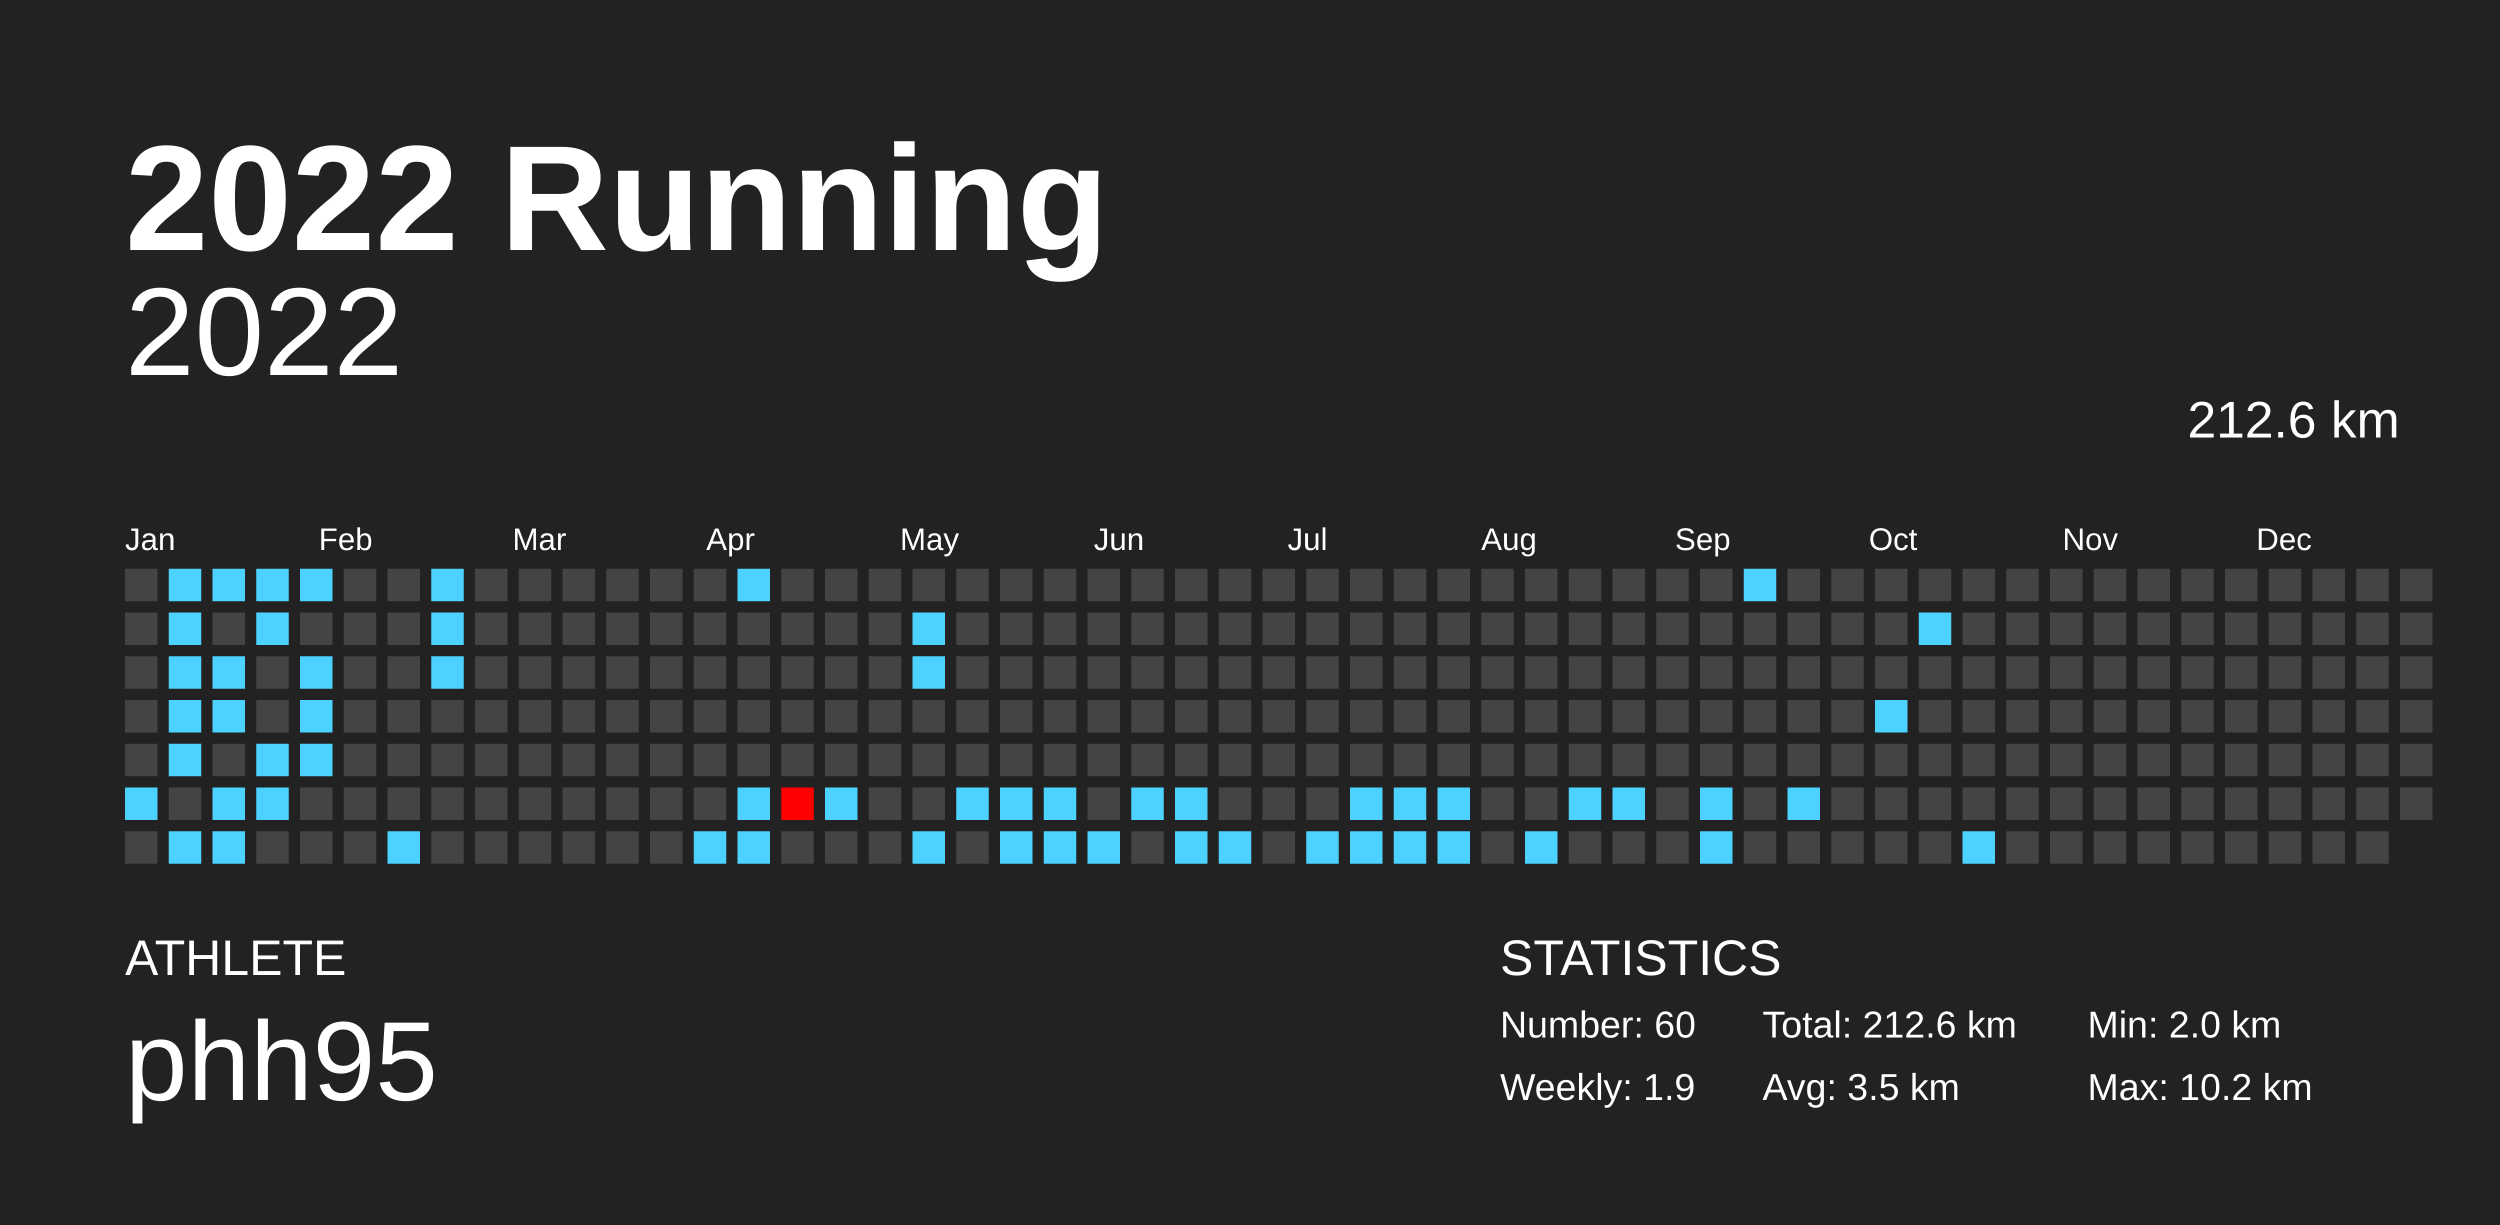
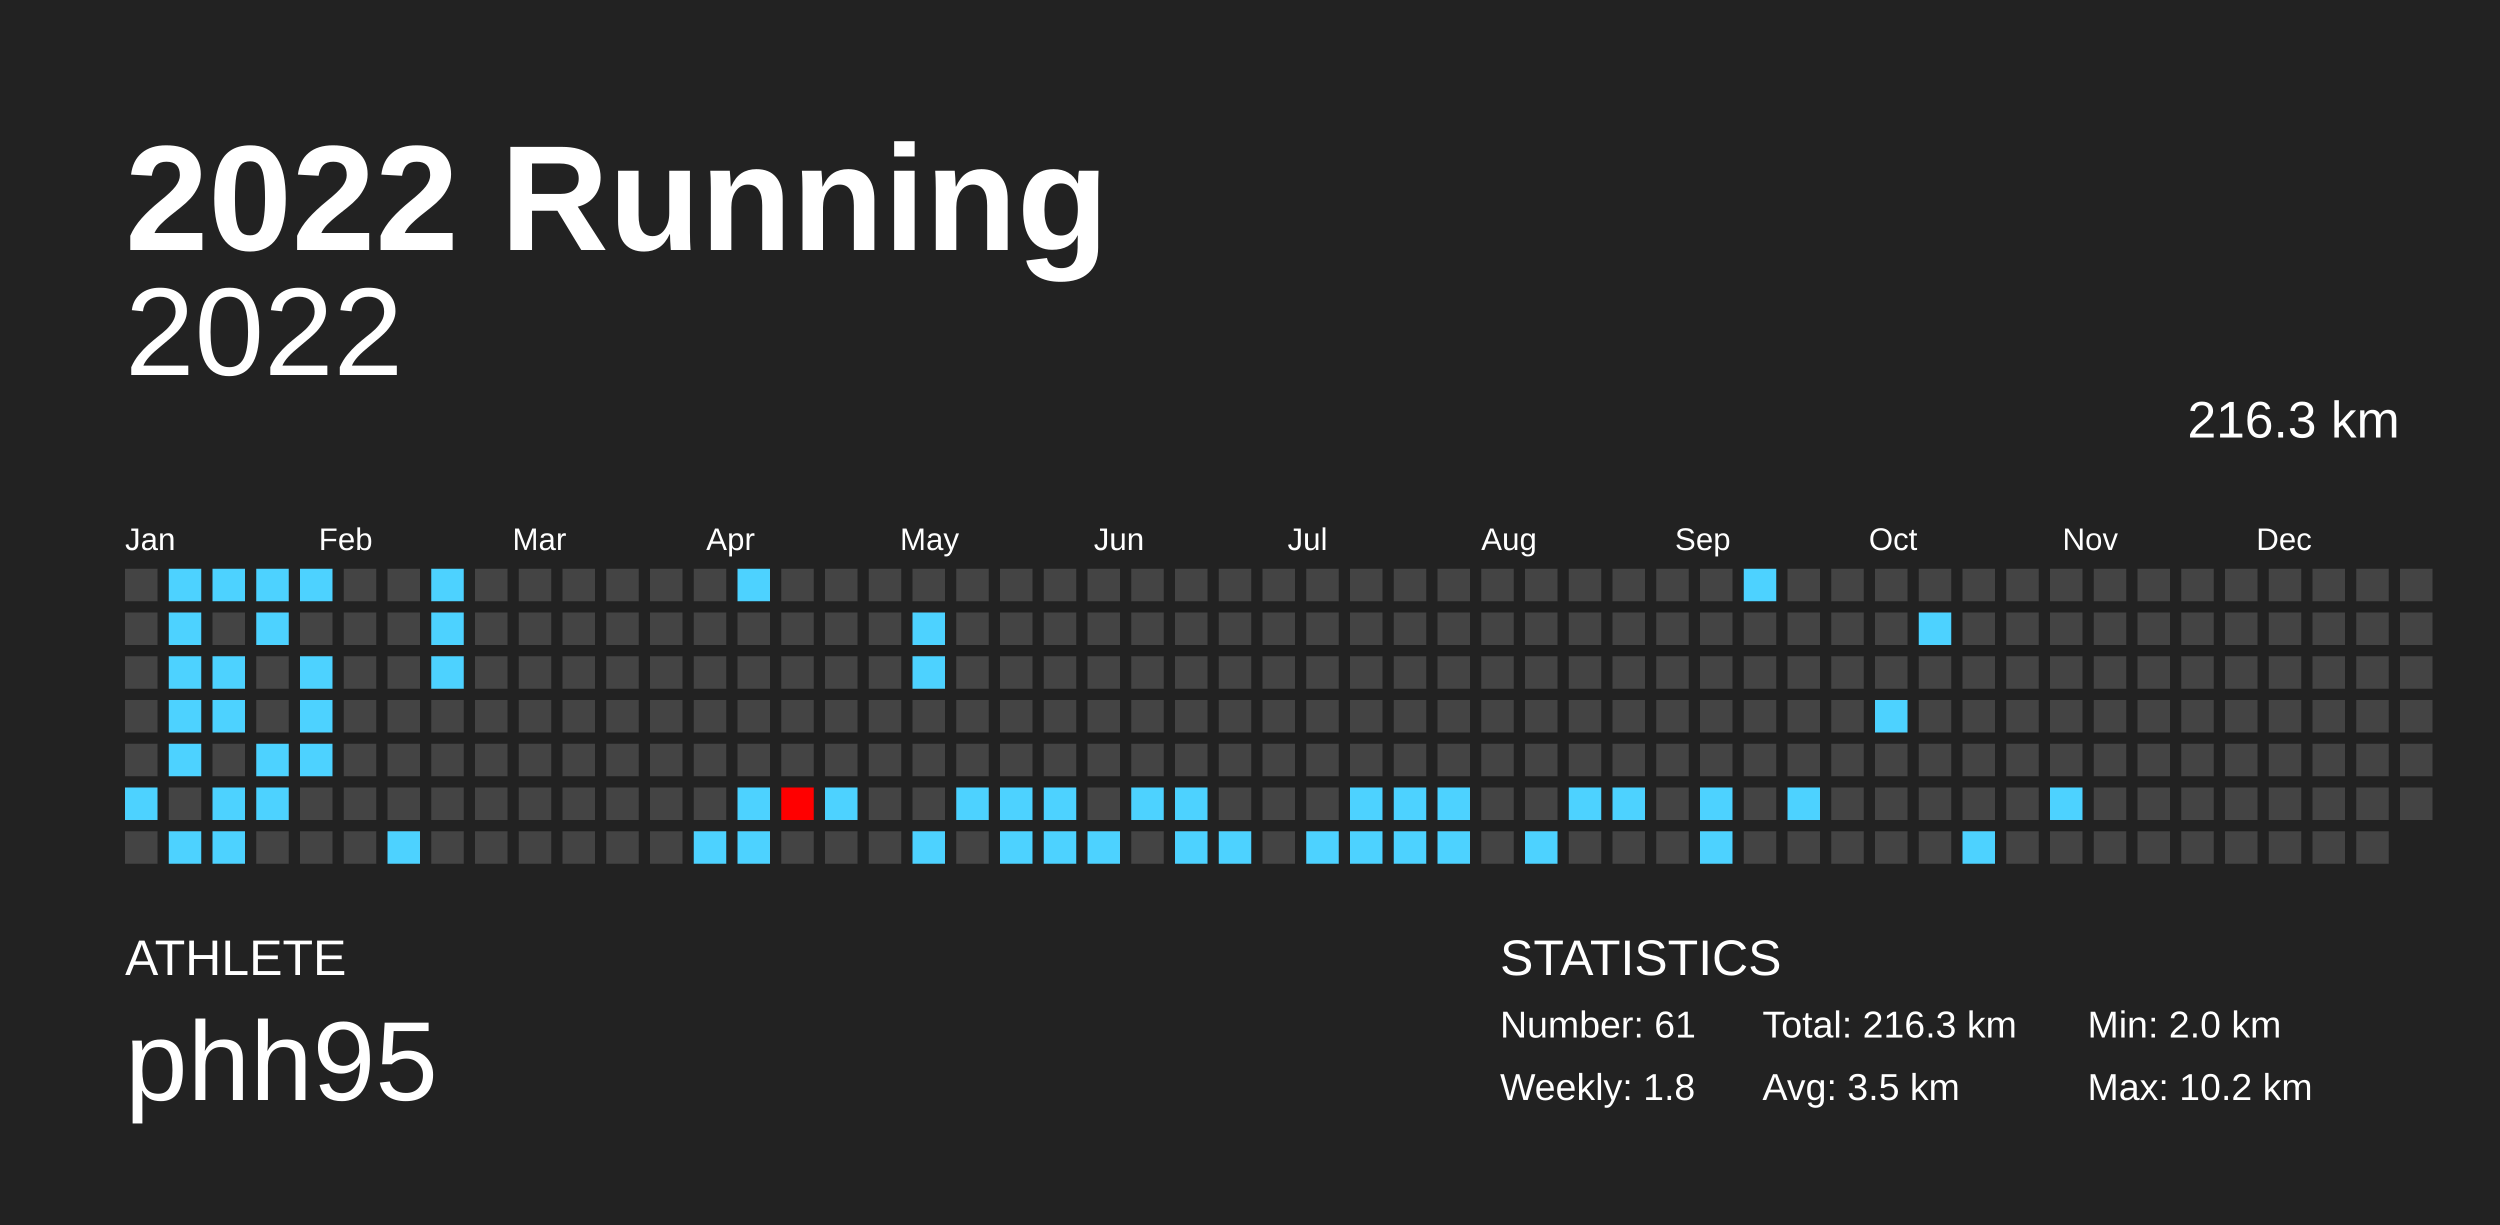
<svg xmlns="http://www.w3.org/2000/svg" baseProfile="full" height="98mm" version="1.1" viewBox="0,0,200,98" width="200mm">
  <defs />
  <rect fill="#222222" height="98" width="200" x="0" y="0" />
  <text fill="#FFFFFF" style="font-size:12px; font-family:Arial; font-weight:bold;" x="10" y="20">2022 Running</text>
  <text fill="#FFFFFF" style="font-size:4px; font-family:Arial" x="10" y="78">ATHLETE</text>
  <text fill="#FFFFFF" style="font-size:9px; font-family:Arial" x="10" y="88">phh95</text>
  <text fill="#FFFFFF" style="font-size:4px; font-family:Arial" x="120" y="78">STATISTICS</text>
-   <text fill="#FFFFFF" style="font-size:3px; font-family:Arial" x="120" y="83">Number: 60</text>
-   <text fill="#FFFFFF" style="font-size:3px; font-family:Arial" x="120" y="88">Weekly: 1.9</text>
-   <text fill="#FFFFFF" style="font-size:3px; font-family:Arial" x="141" y="83">Total: 212.6 km</text>
+   <text fill="#FFFFFF" style="font-size:3px; font-family:Arial" x="120" y="83">Number: 61</text>
+   <text fill="#FFFFFF" style="font-size:3px; font-family:Arial" x="120" y="88">Weekly: 1.8</text>
+   <text fill="#FFFFFF" style="font-size:3px; font-family:Arial" x="141" y="83">Total: 216.3 km</text>
  <text fill="#FFFFFF" style="font-size:3px; font-family:Arial" x="141" y="88">Avg: 3.5 km</text>
  <text fill="#FFFFFF" style="font-size:3px; font-family:Arial" x="167" y="83">Min: 2.0 km</text>
  <text fill="#FFFFFF" style="font-size:3px; font-family:Arial" x="167" y="88">Max: 10.2 km</text>
  <text alignment-baseline="hanging" fill="#FFFFFF" style="font-size:10.0px; font-family:Arial;" x="10" y="30">2022</text>
-   <text alignment-baseline="hanging" fill="#FFFFFF" style="font-size:4.125px; font-family:Arial;" x="175" y="35">212.6 km</text>
+   <text alignment-baseline="hanging" fill="#FFFFFF" style="font-size:4.125px; font-family:Arial;" x="175" y="35">216.3 km</text>
  <text fill="#FFFFFF" style="font-size:2.5px; font-family:Arial" x="10.0" y="44">Jan</text>
  <text fill="#FFFFFF" style="font-size:2.5px; font-family:Arial" x="25.5" y="44">Feb</text>
  <text fill="#FFFFFF" style="font-size:2.5px; font-family:Arial" x="41.0" y="44">Mar</text>
  <text fill="#FFFFFF" style="font-size:2.5px; font-family:Arial" x="56.5" y="44">Apr</text>
  <text fill="#FFFFFF" style="font-size:2.5px; font-family:Arial" x="72.0" y="44">May</text>
  <text fill="#FFFFFF" style="font-size:2.5px; font-family:Arial" x="87.5" y="44">Jun</text>
  <text fill="#FFFFFF" style="font-size:2.5px; font-family:Arial" x="103.0" y="44">Jul</text>
  <text fill="#FFFFFF" style="font-size:2.5px; font-family:Arial" x="118.5" y="44">Aug</text>
  <text fill="#FFFFFF" style="font-size:2.5px; font-family:Arial" x="134.0" y="44">Sep</text>
  <text fill="#FFFFFF" style="font-size:2.5px; font-family:Arial" x="149.5" y="44">Oct</text>
  <text fill="#FFFFFF" style="font-size:2.5px; font-family:Arial" x="165.0" y="44">Nov</text>
  <text fill="#FFFFFF" style="font-size:2.5px; font-family:Arial" x="180.5" y="44">Dec</text>
  <rect fill="#444444" height="2.6" width="2.6" x="10.0" y="45.5" />
  <rect fill="#444444" height="2.6" width="2.6" x="10.0" y="49.0" />
  <rect fill="#444444" height="2.6" width="2.6" x="10.0" y="52.5" />
  <rect fill="#444444" height="2.6" width="2.6" x="10.0" y="56.0" />
  <rect fill="#444444" height="2.6" width="2.6" x="10.0" y="59.5" />
  <rect fill="#4dd2ff" height="2.6" width="2.6" x="10.0" y="63.0" />
  <rect fill="#444444" height="2.6" width="2.6" x="10.0" y="66.5" />
  <rect fill="#4dd2ff" height="2.6" width="2.6" x="13.5" y="45.5" />
  <rect fill="#4dd2ff" height="2.6" width="2.6" x="13.5" y="49.0" />
  <rect fill="#4dd2ff" height="2.6" width="2.6" x="13.5" y="52.5" />
  <rect fill="#4dd2ff" height="2.6" width="2.6" x="13.5" y="56.0" />
  <rect fill="#4dd2ff" height="2.6" width="2.6" x="13.5" y="59.5" />
  <rect fill="#444444" height="2.6" width="2.6" x="13.5" y="63.0" />
  <rect fill="#4dd2ff" height="2.6" width="2.6" x="13.5" y="66.5" />
  <rect fill="#4dd2ff" height="2.6" width="2.6" x="17.0" y="45.5" />
  <rect fill="#444444" height="2.6" width="2.6" x="17.0" y="49.0" />
  <rect fill="#4dd2ff" height="2.6" width="2.6" x="17.0" y="52.5" />
  <rect fill="#4dd2ff" height="2.6" width="2.6" x="17.0" y="56.0" />
  <rect fill="#444444" height="2.6" width="2.6" x="17.0" y="59.5" />
  <rect fill="#4dd2ff" height="2.6" width="2.6" x="17.0" y="63.0" />
  <rect fill="#4dd2ff" height="2.6" width="2.6" x="17.0" y="66.5" />
  <rect fill="#4dd2ff" height="2.6" width="2.6" x="20.5" y="45.5" />
  <rect fill="#4dd2ff" height="2.6" width="2.6" x="20.5" y="49.0" />
  <rect fill="#444444" height="2.6" width="2.6" x="20.5" y="52.5" />
  <rect fill="#444444" height="2.6" width="2.6" x="20.5" y="56.0" />
  <rect fill="#4dd2ff" height="2.6" width="2.6" x="20.5" y="59.5" />
  <rect fill="#4dd2ff" height="2.6" width="2.6" x="20.5" y="63.0" />
  <rect fill="#444444" height="2.6" width="2.6" x="20.5" y="66.5" />
  <rect fill="#4dd2ff" height="2.6" width="2.6" x="24.0" y="45.5" />
  <rect fill="#444444" height="2.6" width="2.6" x="24.0" y="49.0" />
  <rect fill="#4dd2ff" height="2.6" width="2.6" x="24.0" y="52.5" />
  <rect fill="#4dd2ff" height="2.6" width="2.6" x="24.0" y="56.0" />
  <rect fill="#4dd2ff" height="2.6" width="2.6" x="24.0" y="59.5" />
  <rect fill="#444444" height="2.6" width="2.6" x="24.0" y="63.0" />
  <rect fill="#444444" height="2.6" width="2.6" x="24.0" y="66.5" />
  <rect fill="#444444" height="2.6" width="2.6" x="27.5" y="45.5" />
  <rect fill="#444444" height="2.6" width="2.6" x="27.5" y="49.0" />
  <rect fill="#444444" height="2.6" width="2.6" x="27.5" y="52.5" />
  <rect fill="#444444" height="2.6" width="2.6" x="27.5" y="56.0" />
  <rect fill="#444444" height="2.6" width="2.6" x="27.5" y="59.5" />
  <rect fill="#444444" height="2.6" width="2.6" x="27.5" y="63.0" />
  <rect fill="#444444" height="2.6" width="2.6" x="27.5" y="66.5" />
  <rect fill="#444444" height="2.6" width="2.6" x="31.0" y="45.5" />
  <rect fill="#444444" height="2.6" width="2.6" x="31.0" y="49.0" />
  <rect fill="#444444" height="2.6" width="2.6" x="31.0" y="52.5" />
  <rect fill="#444444" height="2.6" width="2.6" x="31.0" y="56.0" />
  <rect fill="#444444" height="2.6" width="2.6" x="31.0" y="59.5" />
  <rect fill="#444444" height="2.6" width="2.6" x="31.0" y="63.0" />
  <rect fill="#4dd2ff" height="2.6" width="2.6" x="31.0" y="66.5" />
  <rect fill="#4dd2ff" height="2.6" width="2.6" x="34.5" y="45.5" />
  <rect fill="#4dd2ff" height="2.6" width="2.6" x="34.5" y="49.0" />
  <rect fill="#4dd2ff" height="2.6" width="2.6" x="34.5" y="52.5" />
  <rect fill="#444444" height="2.6" width="2.6" x="34.5" y="56.0" />
  <rect fill="#444444" height="2.6" width="2.6" x="34.5" y="59.5" />
  <rect fill="#444444" height="2.6" width="2.6" x="34.5" y="63.0" />
  <rect fill="#444444" height="2.6" width="2.6" x="34.5" y="66.5" />
  <rect fill="#444444" height="2.6" width="2.6" x="38.0" y="45.5" />
  <rect fill="#444444" height="2.6" width="2.6" x="38.0" y="49.0" />
  <rect fill="#444444" height="2.6" width="2.6" x="38.0" y="52.5" />
  <rect fill="#444444" height="2.6" width="2.6" x="38.0" y="56.0" />
  <rect fill="#444444" height="2.6" width="2.6" x="38.0" y="59.5" />
  <rect fill="#444444" height="2.6" width="2.6" x="38.0" y="63.0" />
  <rect fill="#444444" height="2.6" width="2.6" x="38.0" y="66.5" />
  <rect fill="#444444" height="2.6" width="2.6" x="41.5" y="45.5" />
  <rect fill="#444444" height="2.6" width="2.6" x="41.5" y="49.0" />
  <rect fill="#444444" height="2.6" width="2.6" x="41.5" y="52.5" />
  <rect fill="#444444" height="2.6" width="2.6" x="41.5" y="56.0" />
  <rect fill="#444444" height="2.6" width="2.6" x="41.5" y="59.5" />
  <rect fill="#444444" height="2.6" width="2.6" x="41.5" y="63.0" />
  <rect fill="#444444" height="2.6" width="2.6" x="41.5" y="66.5" />
  <rect fill="#444444" height="2.6" width="2.6" x="45.0" y="45.5" />
  <rect fill="#444444" height="2.6" width="2.6" x="45.0" y="49.0" />
  <rect fill="#444444" height="2.6" width="2.6" x="45.0" y="52.5" />
  <rect fill="#444444" height="2.6" width="2.6" x="45.0" y="56.0" />
  <rect fill="#444444" height="2.6" width="2.6" x="45.0" y="59.5" />
  <rect fill="#444444" height="2.6" width="2.6" x="45.0" y="63.0" />
  <rect fill="#444444" height="2.6" width="2.6" x="45.0" y="66.5" />
  <rect fill="#444444" height="2.6" width="2.6" x="48.5" y="45.5" />
  <rect fill="#444444" height="2.6" width="2.6" x="48.5" y="49.0" />
  <rect fill="#444444" height="2.6" width="2.6" x="48.5" y="52.5" />
  <rect fill="#444444" height="2.6" width="2.6" x="48.5" y="56.0" />
  <rect fill="#444444" height="2.6" width="2.6" x="48.5" y="59.5" />
  <rect fill="#444444" height="2.6" width="2.6" x="48.5" y="63.0" />
  <rect fill="#444444" height="2.6" width="2.6" x="48.5" y="66.5" />
  <rect fill="#444444" height="2.6" width="2.6" x="52.0" y="45.5" />
  <rect fill="#444444" height="2.6" width="2.6" x="52.0" y="49.0" />
  <rect fill="#444444" height="2.6" width="2.6" x="52.0" y="52.5" />
  <rect fill="#444444" height="2.6" width="2.6" x="52.0" y="56.0" />
  <rect fill="#444444" height="2.6" width="2.6" x="52.0" y="59.5" />
  <rect fill="#444444" height="2.6" width="2.6" x="52.0" y="63.0" />
  <rect fill="#444444" height="2.6" width="2.6" x="52.0" y="66.5" />
  <rect fill="#444444" height="2.6" width="2.6" x="55.5" y="45.5" />
  <rect fill="#444444" height="2.6" width="2.6" x="55.5" y="49.0" />
  <rect fill="#444444" height="2.6" width="2.6" x="55.5" y="52.5" />
  <rect fill="#444444" height="2.6" width="2.6" x="55.5" y="56.0" />
  <rect fill="#444444" height="2.6" width="2.6" x="55.5" y="59.5" />
  <rect fill="#444444" height="2.6" width="2.6" x="55.5" y="63.0" />
  <rect fill="#4dd2ff" height="2.6" width="2.6" x="55.5" y="66.5" />
  <rect fill="#4dd2ff" height="2.6" width="2.6" x="59.0" y="45.5" />
  <rect fill="#444444" height="2.6" width="2.6" x="59.0" y="49.0" />
  <rect fill="#444444" height="2.6" width="2.6" x="59.0" y="52.5" />
  <rect fill="#444444" height="2.6" width="2.6" x="59.0" y="56.0" />
  <rect fill="#444444" height="2.6" width="2.6" x="59.0" y="59.5" />
  <rect fill="#4dd2ff" height="2.6" width="2.6" x="59.0" y="63.0" />
  <rect fill="#4dd2ff" height="2.6" width="2.6" x="59.0" y="66.5" />
  <rect fill="#444444" height="2.6" width="2.6" x="62.5" y="45.5" />
  <rect fill="#444444" height="2.6" width="2.6" x="62.5" y="49.0" />
  <rect fill="#444444" height="2.6" width="2.6" x="62.5" y="52.5" />
  <rect fill="#444444" height="2.6" width="2.6" x="62.5" y="56.0" />
  <rect fill="#444444" height="2.6" width="2.6" x="62.5" y="59.5" />
  <rect fill="#ff0000" height="2.6" width="2.6" x="62.5" y="63.0" />
  <rect fill="#444444" height="2.6" width="2.6" x="62.5" y="66.5" />
  <rect fill="#444444" height="2.6" width="2.6" x="66.0" y="45.5" />
  <rect fill="#444444" height="2.6" width="2.6" x="66.0" y="49.0" />
  <rect fill="#444444" height="2.6" width="2.6" x="66.0" y="52.5" />
  <rect fill="#444444" height="2.6" width="2.6" x="66.0" y="56.0" />
  <rect fill="#444444" height="2.6" width="2.6" x="66.0" y="59.5" />
  <rect fill="#4dd2ff" height="2.6" width="2.6" x="66.0" y="63.0" />
  <rect fill="#444444" height="2.6" width="2.6" x="66.0" y="66.5" />
  <rect fill="#444444" height="2.6" width="2.6" x="69.5" y="45.5" />
  <rect fill="#444444" height="2.6" width="2.6" x="69.5" y="49.0" />
  <rect fill="#444444" height="2.6" width="2.6" x="69.5" y="52.5" />
  <rect fill="#444444" height="2.6" width="2.6" x="69.5" y="56.0" />
  <rect fill="#444444" height="2.6" width="2.6" x="69.5" y="59.5" />
  <rect fill="#444444" height="2.6" width="2.6" x="69.5" y="63.0" />
  <rect fill="#444444" height="2.6" width="2.6" x="69.5" y="66.5" />
  <rect fill="#444444" height="2.6" width="2.6" x="73.0" y="45.5" />
  <rect fill="#4dd2ff" height="2.6" width="2.6" x="73.0" y="49.0" />
  <rect fill="#4dd2ff" height="2.6" width="2.6" x="73.0" y="52.5" />
  <rect fill="#444444" height="2.6" width="2.6" x="73.0" y="56.0" />
  <rect fill="#444444" height="2.6" width="2.6" x="73.0" y="59.5" />
  <rect fill="#444444" height="2.6" width="2.6" x="73.0" y="63.0" />
  <rect fill="#4dd2ff" height="2.6" width="2.6" x="73.0" y="66.5" />
  <rect fill="#444444" height="2.6" width="2.6" x="76.5" y="45.5" />
  <rect fill="#444444" height="2.6" width="2.6" x="76.5" y="49.0" />
  <rect fill="#444444" height="2.6" width="2.6" x="76.5" y="52.5" />
  <rect fill="#444444" height="2.6" width="2.6" x="76.5" y="56.0" />
  <rect fill="#444444" height="2.6" width="2.6" x="76.5" y="59.5" />
  <rect fill="#4dd2ff" height="2.6" width="2.6" x="76.5" y="63.0" />
  <rect fill="#444444" height="2.6" width="2.6" x="76.5" y="66.5" />
  <rect fill="#444444" height="2.6" width="2.6" x="80.0" y="45.5" />
  <rect fill="#444444" height="2.6" width="2.6" x="80.0" y="49.0" />
  <rect fill="#444444" height="2.6" width="2.6" x="80.0" y="52.5" />
  <rect fill="#444444" height="2.6" width="2.6" x="80.0" y="56.0" />
  <rect fill="#444444" height="2.6" width="2.6" x="80.0" y="59.5" />
  <rect fill="#4dd2ff" height="2.6" width="2.6" x="80.0" y="63.0" />
  <rect fill="#4dd2ff" height="2.6" width="2.6" x="80.0" y="66.5" />
  <rect fill="#444444" height="2.6" width="2.6" x="83.5" y="45.5" />
  <rect fill="#444444" height="2.6" width="2.6" x="83.5" y="49.0" />
  <rect fill="#444444" height="2.6" width="2.6" x="83.5" y="52.5" />
  <rect fill="#444444" height="2.6" width="2.6" x="83.5" y="56.0" />
  <rect fill="#444444" height="2.6" width="2.6" x="83.5" y="59.5" />
  <rect fill="#4dd2ff" height="2.6" width="2.6" x="83.5" y="63.0" />
  <rect fill="#4dd2ff" height="2.6" width="2.6" x="83.5" y="66.5" />
  <rect fill="#444444" height="2.6" width="2.6" x="87.0" y="45.5" />
  <rect fill="#444444" height="2.6" width="2.6" x="87.0" y="49.0" />
  <rect fill="#444444" height="2.6" width="2.6" x="87.0" y="52.5" />
  <rect fill="#444444" height="2.6" width="2.6" x="87.0" y="56.0" />
  <rect fill="#444444" height="2.6" width="2.6" x="87.0" y="59.5" />
  <rect fill="#444444" height="2.6" width="2.6" x="87.0" y="63.0" />
  <rect fill="#4dd2ff" height="2.6" width="2.6" x="87.0" y="66.5" />
  <rect fill="#444444" height="2.6" width="2.6" x="90.5" y="45.5" />
  <rect fill="#444444" height="2.6" width="2.6" x="90.5" y="49.0" />
  <rect fill="#444444" height="2.6" width="2.6" x="90.5" y="52.5" />
  <rect fill="#444444" height="2.6" width="2.6" x="90.5" y="56.0" />
  <rect fill="#444444" height="2.6" width="2.6" x="90.5" y="59.5" />
  <rect fill="#4dd2ff" height="2.6" width="2.6" x="90.5" y="63.0" />
  <rect fill="#444444" height="2.6" width="2.6" x="90.5" y="66.5" />
  <rect fill="#444444" height="2.6" width="2.6" x="94.0" y="45.5" />
  <rect fill="#444444" height="2.6" width="2.6" x="94.0" y="49.0" />
  <rect fill="#444444" height="2.6" width="2.6" x="94.0" y="52.5" />
  <rect fill="#444444" height="2.6" width="2.6" x="94.0" y="56.0" />
  <rect fill="#444444" height="2.6" width="2.6" x="94.0" y="59.5" />
  <rect fill="#4dd2ff" height="2.6" width="2.6" x="94.0" y="63.0" />
  <rect fill="#4dd2ff" height="2.6" width="2.6" x="94.0" y="66.5" />
  <rect fill="#444444" height="2.6" width="2.6" x="97.5" y="45.5" />
  <rect fill="#444444" height="2.6" width="2.6" x="97.5" y="49.0" />
  <rect fill="#444444" height="2.6" width="2.6" x="97.5" y="52.5" />
  <rect fill="#444444" height="2.6" width="2.6" x="97.5" y="56.0" />
  <rect fill="#444444" height="2.6" width="2.6" x="97.5" y="59.5" />
  <rect fill="#444444" height="2.6" width="2.6" x="97.5" y="63.0" />
  <rect fill="#4dd2ff" height="2.6" width="2.6" x="97.5" y="66.5" />
  <rect fill="#444444" height="2.6" width="2.6" x="101.0" y="45.5" />
  <rect fill="#444444" height="2.6" width="2.6" x="101.0" y="49.0" />
  <rect fill="#444444" height="2.6" width="2.6" x="101.0" y="52.5" />
  <rect fill="#444444" height="2.6" width="2.6" x="101.0" y="56.0" />
  <rect fill="#444444" height="2.6" width="2.6" x="101.0" y="59.5" />
  <rect fill="#444444" height="2.6" width="2.6" x="101.0" y="63.0" />
  <rect fill="#444444" height="2.6" width="2.6" x="101.0" y="66.5" />
  <rect fill="#444444" height="2.6" width="2.6" x="104.5" y="45.5" />
  <rect fill="#444444" height="2.6" width="2.6" x="104.5" y="49.0" />
  <rect fill="#444444" height="2.6" width="2.6" x="104.5" y="52.5" />
  <rect fill="#444444" height="2.6" width="2.6" x="104.5" y="56.0" />
  <rect fill="#444444" height="2.6" width="2.6" x="104.5" y="59.5" />
  <rect fill="#444444" height="2.6" width="2.6" x="104.5" y="63.0" />
  <rect fill="#4dd2ff" height="2.6" width="2.6" x="104.5" y="66.5" />
  <rect fill="#444444" height="2.6" width="2.6" x="108.0" y="45.5" />
  <rect fill="#444444" height="2.6" width="2.6" x="108.0" y="49.0" />
  <rect fill="#444444" height="2.6" width="2.6" x="108.0" y="52.5" />
  <rect fill="#444444" height="2.6" width="2.6" x="108.0" y="56.0" />
  <rect fill="#444444" height="2.6" width="2.6" x="108.0" y="59.5" />
  <rect fill="#4dd2ff" height="2.6" width="2.6" x="108.0" y="63.0" />
  <rect fill="#4dd2ff" height="2.6" width="2.6" x="108.0" y="66.5" />
  <rect fill="#444444" height="2.6" width="2.6" x="111.5" y="45.5" />
  <rect fill="#444444" height="2.6" width="2.6" x="111.5" y="49.0" />
  <rect fill="#444444" height="2.6" width="2.6" x="111.5" y="52.5" />
  <rect fill="#444444" height="2.6" width="2.6" x="111.5" y="56.0" />
  <rect fill="#444444" height="2.6" width="2.6" x="111.5" y="59.5" />
  <rect fill="#4dd2ff" height="2.6" width="2.6" x="111.5" y="63.0" />
  <rect fill="#4dd2ff" height="2.6" width="2.6" x="111.5" y="66.5" />
  <rect fill="#444444" height="2.6" width="2.6" x="115.0" y="45.5" />
  <rect fill="#444444" height="2.6" width="2.6" x="115.0" y="49.0" />
  <rect fill="#444444" height="2.6" width="2.6" x="115.0" y="52.5" />
  <rect fill="#444444" height="2.6" width="2.6" x="115.0" y="56.0" />
  <rect fill="#444444" height="2.6" width="2.6" x="115.0" y="59.5" />
  <rect fill="#4dd2ff" height="2.6" width="2.6" x="115.0" y="63.0" />
  <rect fill="#4dd2ff" height="2.6" width="2.6" x="115.0" y="66.5" />
  <rect fill="#444444" height="2.6" width="2.6" x="118.5" y="45.5" />
  <rect fill="#444444" height="2.6" width="2.6" x="118.5" y="49.0" />
  <rect fill="#444444" height="2.6" width="2.6" x="118.5" y="52.5" />
  <rect fill="#444444" height="2.6" width="2.6" x="118.5" y="56.0" />
  <rect fill="#444444" height="2.6" width="2.6" x="118.5" y="59.5" />
  <rect fill="#444444" height="2.6" width="2.6" x="118.5" y="63.0" />
  <rect fill="#444444" height="2.6" width="2.6" x="118.5" y="66.5" />
  <rect fill="#444444" height="2.6" width="2.6" x="122.0" y="45.5" />
  <rect fill="#444444" height="2.6" width="2.6" x="122.0" y="49.0" />
  <rect fill="#444444" height="2.6" width="2.6" x="122.0" y="52.5" />
  <rect fill="#444444" height="2.6" width="2.6" x="122.0" y="56.0" />
  <rect fill="#444444" height="2.6" width="2.6" x="122.0" y="59.5" />
  <rect fill="#444444" height="2.6" width="2.6" x="122.0" y="63.0" />
  <rect fill="#4dd2ff" height="2.6" width="2.6" x="122.0" y="66.5" />
  <rect fill="#444444" height="2.6" width="2.6" x="125.5" y="45.5" />
  <rect fill="#444444" height="2.6" width="2.6" x="125.5" y="49.0" />
  <rect fill="#444444" height="2.6" width="2.6" x="125.5" y="52.5" />
  <rect fill="#444444" height="2.6" width="2.6" x="125.5" y="56.0" />
  <rect fill="#444444" height="2.6" width="2.6" x="125.5" y="59.5" />
  <rect fill="#4dd2ff" height="2.6" width="2.6" x="125.5" y="63.0" />
  <rect fill="#444444" height="2.6" width="2.6" x="125.5" y="66.5" />
  <rect fill="#444444" height="2.6" width="2.6" x="129.0" y="45.5" />
  <rect fill="#444444" height="2.6" width="2.6" x="129.0" y="49.0" />
  <rect fill="#444444" height="2.6" width="2.6" x="129.0" y="52.5" />
  <rect fill="#444444" height="2.6" width="2.6" x="129.0" y="56.0" />
  <rect fill="#444444" height="2.6" width="2.6" x="129.0" y="59.5" />
  <rect fill="#4dd2ff" height="2.6" width="2.6" x="129.0" y="63.0" />
  <rect fill="#444444" height="2.6" width="2.6" x="129.0" y="66.5" />
  <rect fill="#444444" height="2.6" width="2.6" x="132.5" y="45.5" />
  <rect fill="#444444" height="2.6" width="2.6" x="132.5" y="49.0" />
  <rect fill="#444444" height="2.6" width="2.6" x="132.5" y="52.5" />
  <rect fill="#444444" height="2.6" width="2.6" x="132.5" y="56.0" />
  <rect fill="#444444" height="2.6" width="2.6" x="132.5" y="59.5" />
  <rect fill="#444444" height="2.6" width="2.6" x="132.5" y="63.0" />
  <rect fill="#444444" height="2.6" width="2.6" x="132.5" y="66.5" />
  <rect fill="#444444" height="2.6" width="2.6" x="136.0" y="45.5" />
  <rect fill="#444444" height="2.6" width="2.6" x="136.0" y="49.0" />
  <rect fill="#444444" height="2.6" width="2.6" x="136.0" y="52.5" />
  <rect fill="#444444" height="2.6" width="2.6" x="136.0" y="56.0" />
  <rect fill="#444444" height="2.6" width="2.6" x="136.0" y="59.5" />
  <rect fill="#4dd2ff" height="2.6" width="2.6" x="136.0" y="63.0" />
  <rect fill="#4dd2ff" height="2.6" width="2.6" x="136.0" y="66.5" />
  <rect fill="#4dd2ff" height="2.6" width="2.6" x="139.5" y="45.5" />
  <rect fill="#444444" height="2.6" width="2.6" x="139.5" y="49.0" />
  <rect fill="#444444" height="2.6" width="2.6" x="139.5" y="52.5" />
  <rect fill="#444444" height="2.6" width="2.6" x="139.5" y="56.0" />
  <rect fill="#444444" height="2.6" width="2.6" x="139.5" y="59.5" />
  <rect fill="#444444" height="2.6" width="2.6" x="139.5" y="63.0" />
  <rect fill="#444444" height="2.6" width="2.6" x="139.5" y="66.5" />
  <rect fill="#444444" height="2.6" width="2.6" x="143.0" y="45.5" />
  <rect fill="#444444" height="2.6" width="2.6" x="143.0" y="49.0" />
  <rect fill="#444444" height="2.6" width="2.6" x="143.0" y="52.5" />
  <rect fill="#444444" height="2.6" width="2.6" x="143.0" y="56.0" />
  <rect fill="#444444" height="2.6" width="2.6" x="143.0" y="59.5" />
  <rect fill="#4dd2ff" height="2.6" width="2.6" x="143.0" y="63.0" />
  <rect fill="#444444" height="2.6" width="2.6" x="143.0" y="66.5" />
  <rect fill="#444444" height="2.6" width="2.6" x="146.5" y="45.5" />
  <rect fill="#444444" height="2.6" width="2.6" x="146.5" y="49.0" />
  <rect fill="#444444" height="2.6" width="2.6" x="146.5" y="52.5" />
  <rect fill="#444444" height="2.6" width="2.6" x="146.5" y="56.0" />
  <rect fill="#444444" height="2.6" width="2.6" x="146.5" y="59.5" />
  <rect fill="#444444" height="2.6" width="2.6" x="146.5" y="63.0" />
  <rect fill="#444444" height="2.6" width="2.6" x="146.5" y="66.5" />
  <rect fill="#444444" height="2.6" width="2.6" x="150.0" y="45.5" />
  <rect fill="#444444" height="2.6" width="2.6" x="150.0" y="49.0" />
  <rect fill="#444444" height="2.6" width="2.6" x="150.0" y="52.5" />
  <rect fill="#4dd2ff" height="2.6" width="2.6" x="150.0" y="56.0" />
  <rect fill="#444444" height="2.6" width="2.6" x="150.0" y="59.5" />
  <rect fill="#444444" height="2.6" width="2.6" x="150.0" y="63.0" />
  <rect fill="#444444" height="2.6" width="2.6" x="150.0" y="66.5" />
  <rect fill="#444444" height="2.6" width="2.6" x="153.5" y="45.5" />
  <rect fill="#4dd2ff" height="2.6" width="2.6" x="153.5" y="49.0" />
  <rect fill="#444444" height="2.6" width="2.6" x="153.5" y="52.5" />
  <rect fill="#444444" height="2.6" width="2.6" x="153.5" y="56.0" />
  <rect fill="#444444" height="2.6" width="2.6" x="153.5" y="59.5" />
  <rect fill="#444444" height="2.6" width="2.6" x="153.5" y="63.0" />
  <rect fill="#444444" height="2.6" width="2.6" x="153.5" y="66.5" />
  <rect fill="#444444" height="2.6" width="2.6" x="157.0" y="45.5" />
  <rect fill="#444444" height="2.6" width="2.6" x="157.0" y="49.0" />
  <rect fill="#444444" height="2.6" width="2.6" x="157.0" y="52.5" />
  <rect fill="#444444" height="2.6" width="2.6" x="157.0" y="56.0" />
  <rect fill="#444444" height="2.6" width="2.6" x="157.0" y="59.5" />
  <rect fill="#444444" height="2.6" width="2.6" x="157.0" y="63.0" />
  <rect fill="#4dd2ff" height="2.6" width="2.6" x="157.0" y="66.5" />
  <rect fill="#444444" height="2.6" width="2.6" x="160.5" y="45.5" />
  <rect fill="#444444" height="2.6" width="2.6" x="160.5" y="49.0" />
  <rect fill="#444444" height="2.6" width="2.6" x="160.5" y="52.5" />
  <rect fill="#444444" height="2.6" width="2.6" x="160.5" y="56.0" />
  <rect fill="#444444" height="2.6" width="2.6" x="160.5" y="59.5" />
  <rect fill="#444444" height="2.6" width="2.6" x="160.5" y="63.0" />
  <rect fill="#444444" height="2.6" width="2.6" x="160.5" y="66.5" />
  <rect fill="#444444" height="2.6" width="2.6" x="164.0" y="45.5" />
  <rect fill="#444444" height="2.6" width="2.6" x="164.0" y="49.0" />
  <rect fill="#444444" height="2.6" width="2.6" x="164.0" y="52.5" />
  <rect fill="#444444" height="2.6" width="2.6" x="164.0" y="56.0" />
  <rect fill="#444444" height="2.6" width="2.6" x="164.0" y="59.5" />
-   <rect fill="#444444" height="2.6" width="2.6" x="164.0" y="63.0" />
+   <rect fill="#4dd2ff" height="2.6" width="2.6" x="164.0" y="63.0" />
  <rect fill="#444444" height="2.6" width="2.6" x="164.0" y="66.5" />
  <rect fill="#444444" height="2.6" width="2.6" x="167.5" y="45.5" />
  <rect fill="#444444" height="2.6" width="2.6" x="167.5" y="49.0" />
  <rect fill="#444444" height="2.6" width="2.6" x="167.5" y="52.5" />
  <rect fill="#444444" height="2.6" width="2.6" x="167.5" y="56.0" />
  <rect fill="#444444" height="2.6" width="2.6" x="167.5" y="59.5" />
  <rect fill="#444444" height="2.6" width="2.6" x="167.5" y="63.0" />
  <rect fill="#444444" height="2.6" width="2.6" x="167.5" y="66.5" />
  <rect fill="#444444" height="2.6" width="2.6" x="171.0" y="45.5" />
  <rect fill="#444444" height="2.6" width="2.6" x="171.0" y="49.0" />
  <rect fill="#444444" height="2.6" width="2.6" x="171.0" y="52.5" />
  <rect fill="#444444" height="2.6" width="2.6" x="171.0" y="56.0" />
  <rect fill="#444444" height="2.6" width="2.6" x="171.0" y="59.5" />
  <rect fill="#444444" height="2.6" width="2.6" x="171.0" y="63.0" />
  <rect fill="#444444" height="2.6" width="2.6" x="171.0" y="66.5" />
  <rect fill="#444444" height="2.6" width="2.6" x="174.5" y="45.5" />
  <rect fill="#444444" height="2.6" width="2.6" x="174.5" y="49.0" />
  <rect fill="#444444" height="2.6" width="2.6" x="174.5" y="52.5" />
  <rect fill="#444444" height="2.6" width="2.6" x="174.5" y="56.0" />
  <rect fill="#444444" height="2.6" width="2.6" x="174.5" y="59.5" />
  <rect fill="#444444" height="2.6" width="2.6" x="174.5" y="63.0" />
  <rect fill="#444444" height="2.6" width="2.6" x="174.5" y="66.5" />
  <rect fill="#444444" height="2.6" width="2.6" x="178.0" y="45.5" />
  <rect fill="#444444" height="2.6" width="2.6" x="178.0" y="49.0" />
  <rect fill="#444444" height="2.6" width="2.6" x="178.0" y="52.5" />
  <rect fill="#444444" height="2.6" width="2.6" x="178.0" y="56.0" />
  <rect fill="#444444" height="2.6" width="2.6" x="178.0" y="59.5" />
  <rect fill="#444444" height="2.6" width="2.6" x="178.0" y="63.0" />
  <rect fill="#444444" height="2.6" width="2.6" x="178.0" y="66.5" />
  <rect fill="#444444" height="2.6" width="2.6" x="181.5" y="45.5" />
  <rect fill="#444444" height="2.6" width="2.6" x="181.5" y="49.0" />
  <rect fill="#444444" height="2.6" width="2.6" x="181.5" y="52.5" />
  <rect fill="#444444" height="2.6" width="2.6" x="181.5" y="56.0" />
  <rect fill="#444444" height="2.6" width="2.6" x="181.5" y="59.5" />
  <rect fill="#444444" height="2.6" width="2.6" x="181.5" y="63.0" />
  <rect fill="#444444" height="2.6" width="2.6" x="181.5" y="66.5" />
  <rect fill="#444444" height="2.6" width="2.6" x="185.0" y="45.5" />
  <rect fill="#444444" height="2.6" width="2.6" x="185.0" y="49.0" />
  <rect fill="#444444" height="2.6" width="2.6" x="185.0" y="52.5" />
  <rect fill="#444444" height="2.6" width="2.6" x="185.0" y="56.0" />
  <rect fill="#444444" height="2.6" width="2.6" x="185.0" y="59.5" />
  <rect fill="#444444" height="2.6" width="2.6" x="185.0" y="63.0" />
  <rect fill="#444444" height="2.6" width="2.6" x="185.0" y="66.5" />
  <rect fill="#444444" height="2.6" width="2.6" x="188.5" y="45.5" />
  <rect fill="#444444" height="2.6" width="2.6" x="188.5" y="49.0" />
  <rect fill="#444444" height="2.6" width="2.6" x="188.5" y="52.5" />
  <rect fill="#444444" height="2.6" width="2.6" x="188.5" y="56.0" />
  <rect fill="#444444" height="2.6" width="2.6" x="188.5" y="59.5" />
  <rect fill="#444444" height="2.6" width="2.6" x="188.5" y="63.0" />
  <rect fill="#444444" height="2.6" width="2.6" x="188.5" y="66.5" />
  <rect fill="#444444" height="2.6" width="2.6" x="192.0" y="45.5" />
  <rect fill="#444444" height="2.6" width="2.6" x="192.0" y="49.0" />
  <rect fill="#444444" height="2.6" width="2.6" x="192.0" y="52.5" />
  <rect fill="#444444" height="2.6" width="2.6" x="192.0" y="56.0" />
  <rect fill="#444444" height="2.6" width="2.6" x="192.0" y="59.5" />
  <rect fill="#444444" height="2.6" width="2.6" x="192.0" y="63.0" />
</svg>
